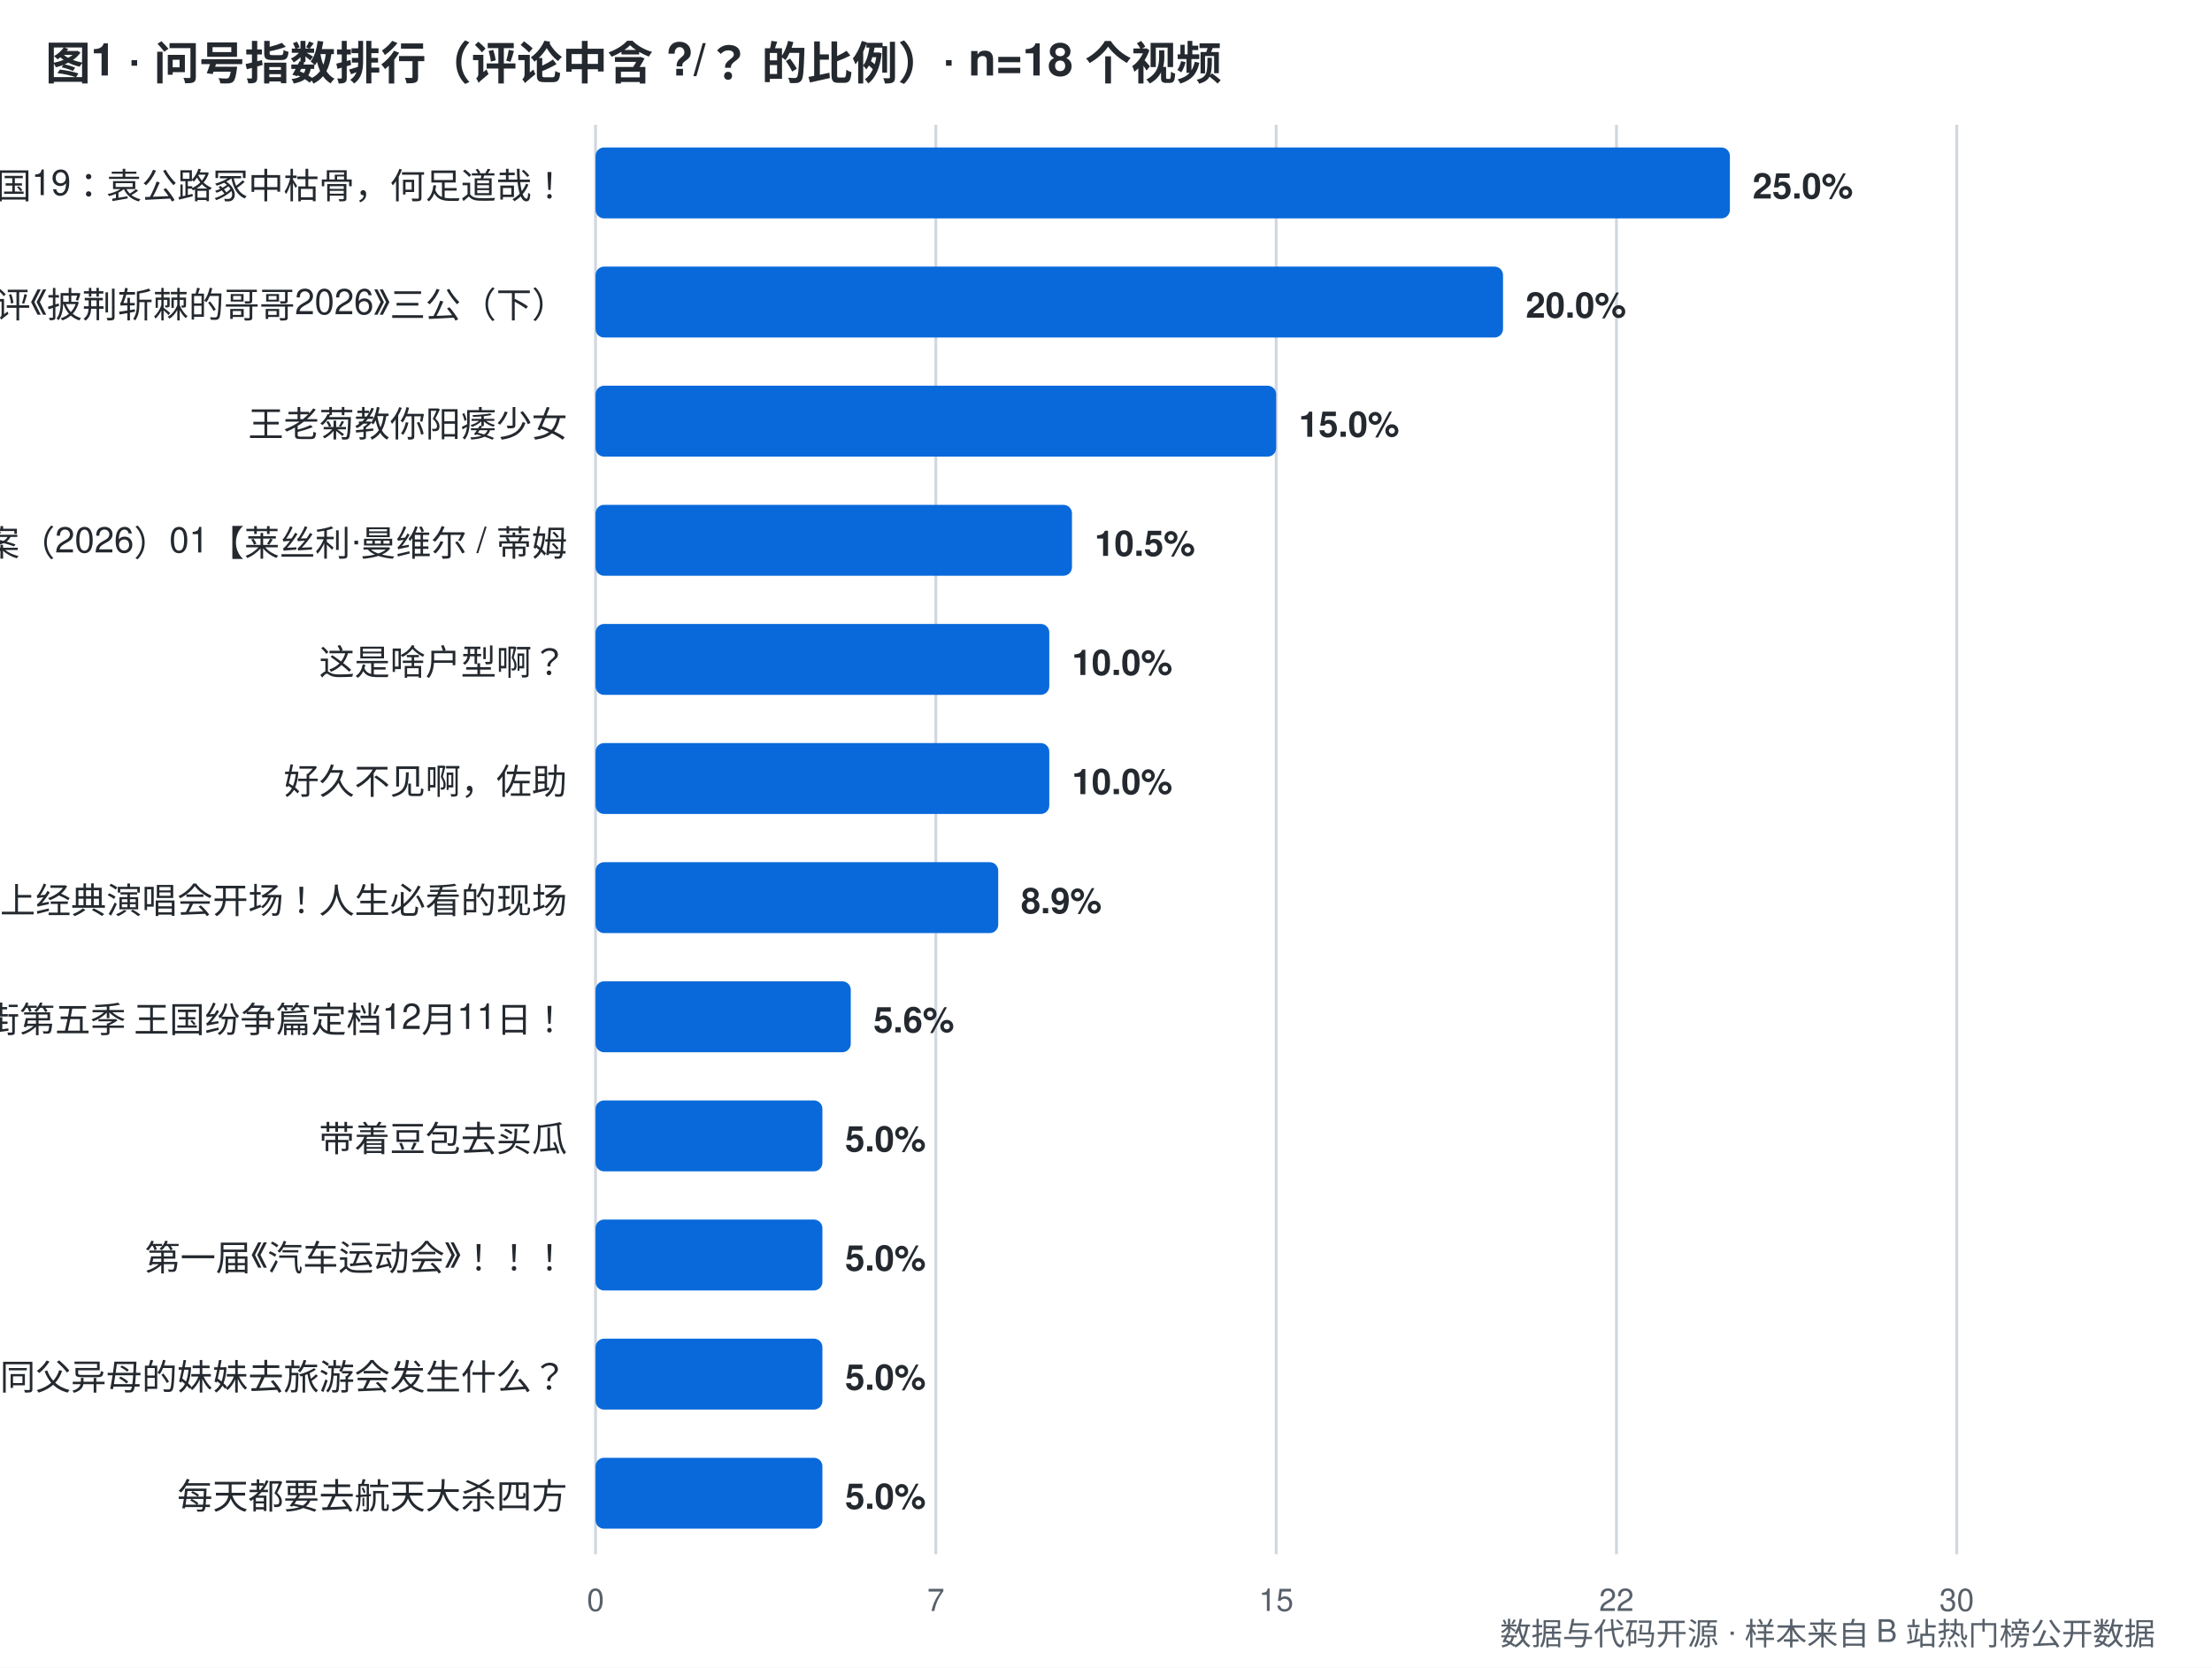
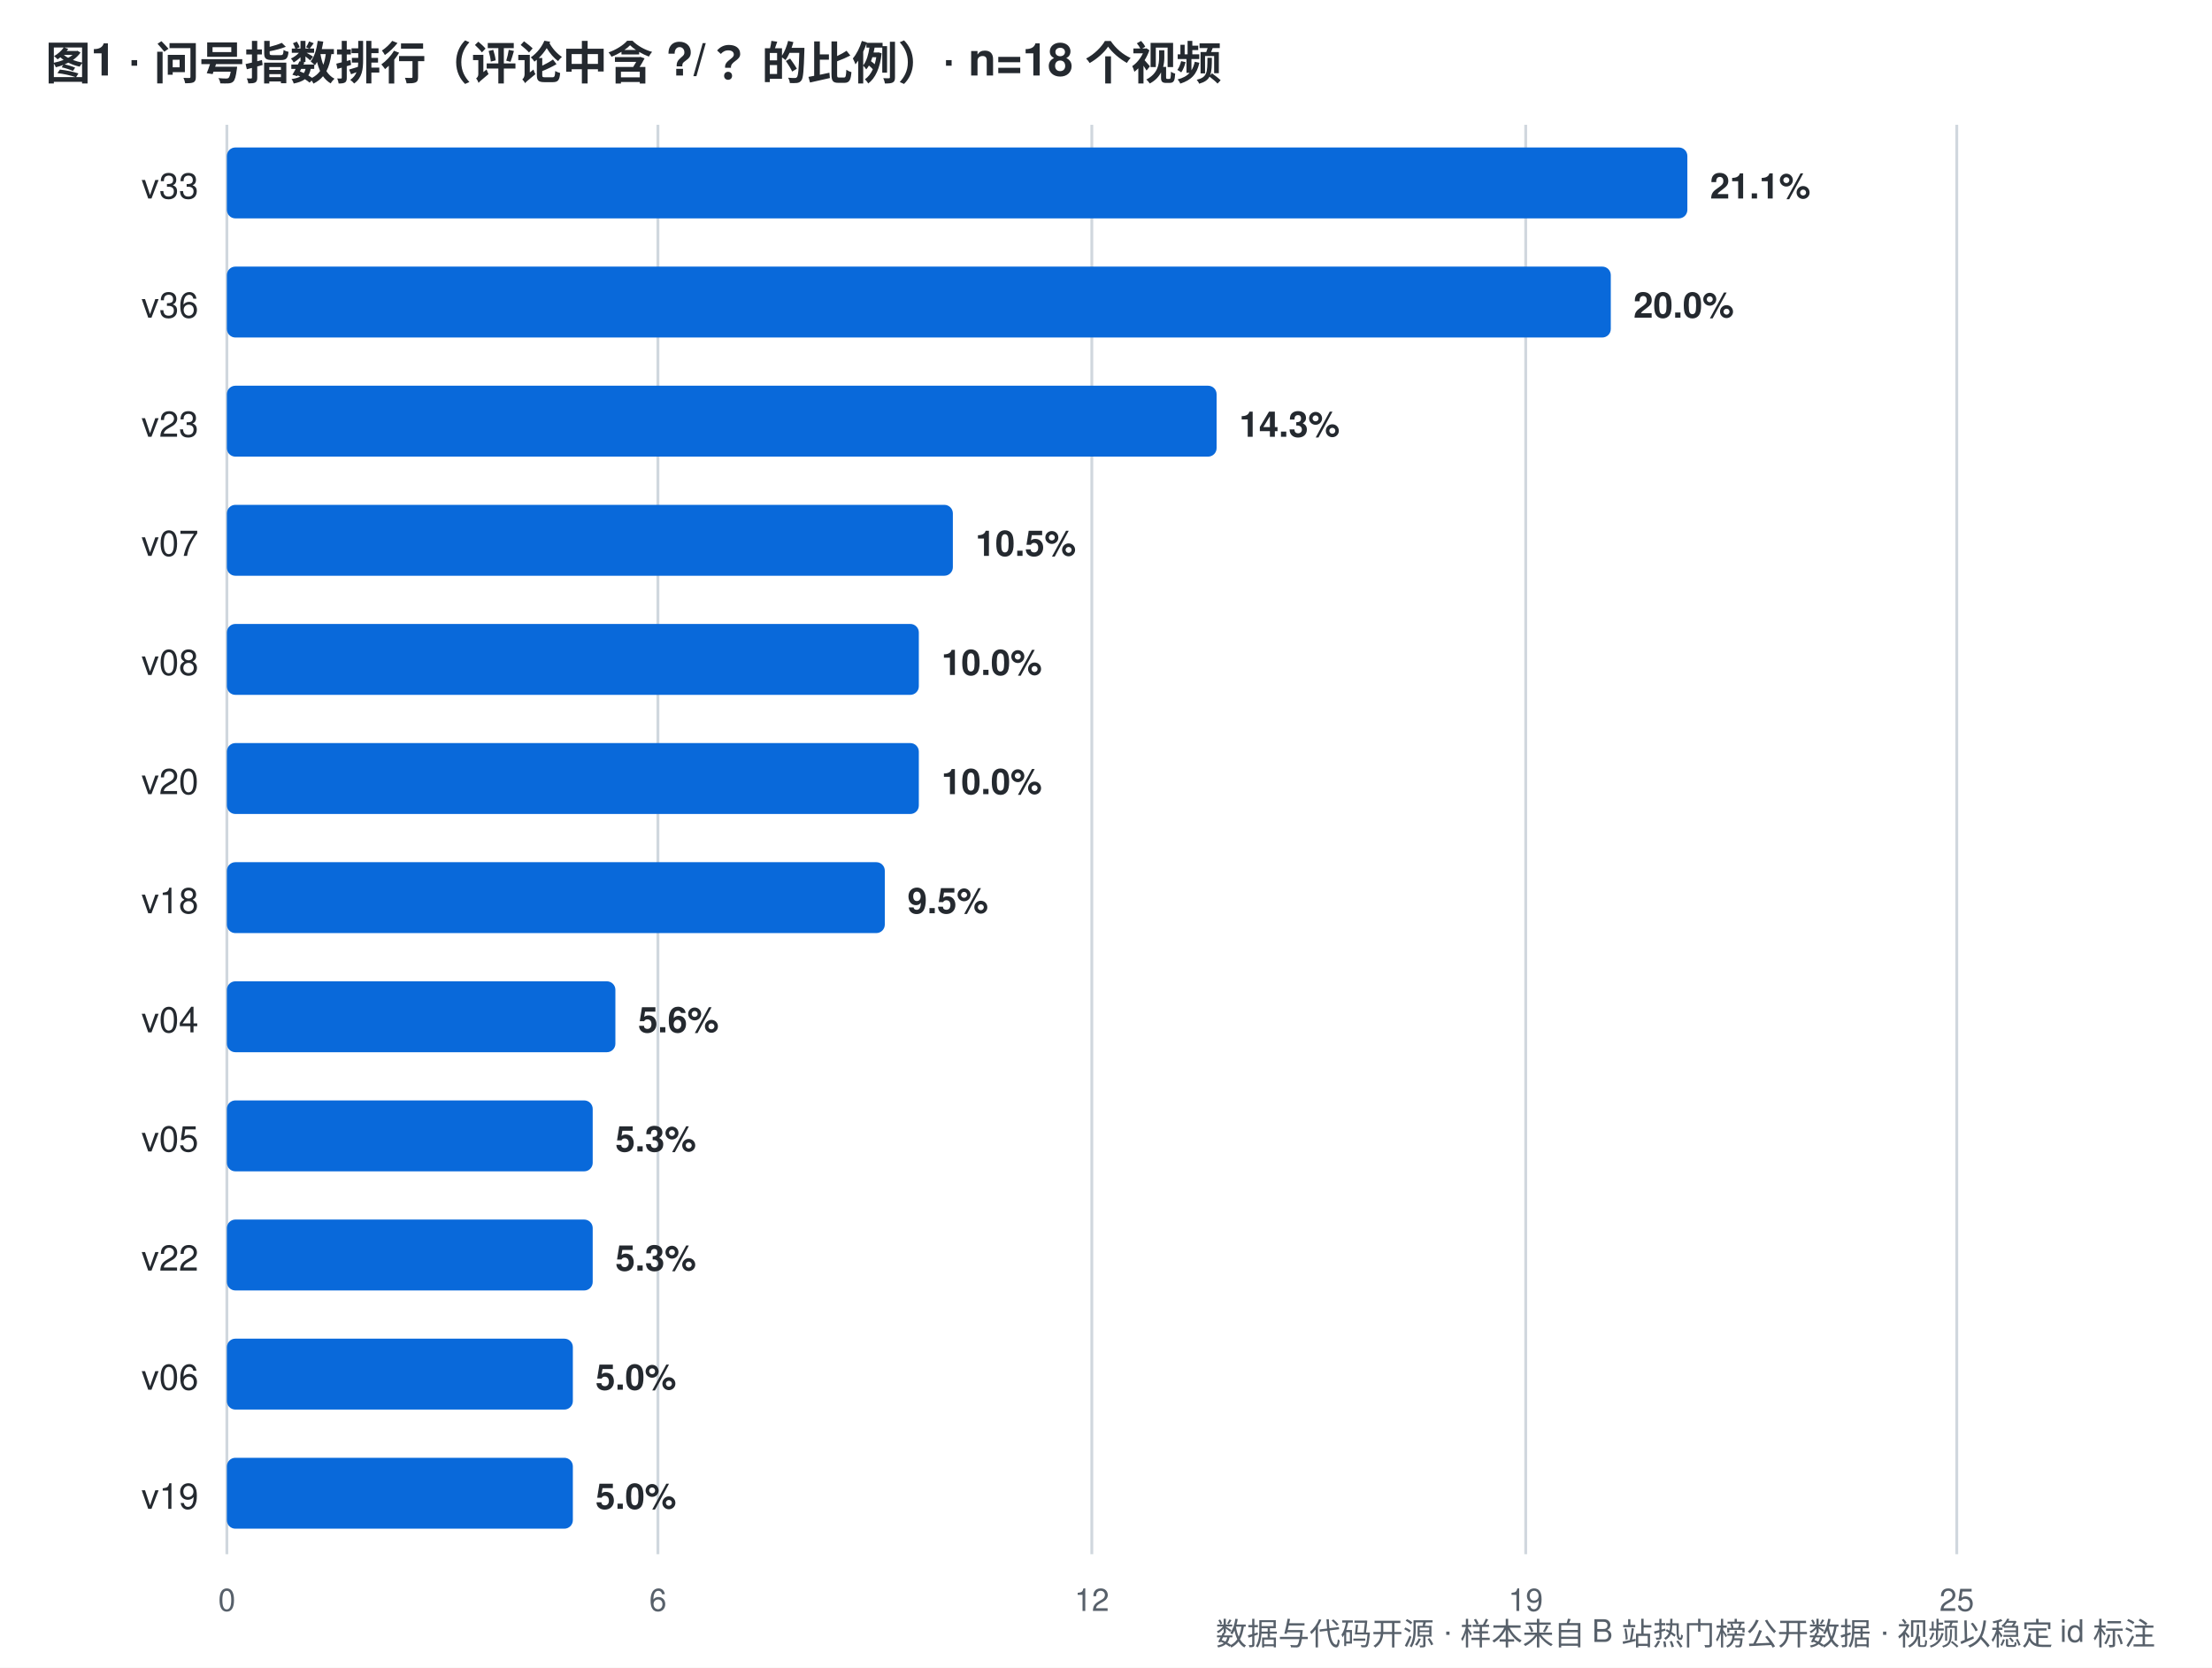
<svg xmlns="http://www.w3.org/2000/svg" width="780" height="588" font-family="-apple-system,Segoe UI,Helvetica,Arial,sans-serif">
  <rect width="780" height="588" fill="#fff" />
  <text x="16" y="28" font-size="16" font-weight="600" fill="#24292f">图1 · 问号指数排行（评论中含 ?/？ 的比例）· n=18 个视频</text>
-   <line x1="210" y1="44" x2="210" y2="548" stroke="#d0d7de" />
-   <text x="210" y="568" font-size="11" fill="#57606a" text-anchor="middle">0</text>
-   <line x1="330" y1="44" x2="330" y2="548" stroke="#d0d7de" />
-   <text x="330" y="568" font-size="11" fill="#57606a" text-anchor="middle">7</text>
-   <line x1="450" y1="44" x2="450" y2="548" stroke="#d0d7de" />
-   <text x="450" y="568" font-size="11" fill="#57606a" text-anchor="middle">15</text>
-   <line x1="570" y1="44" x2="570" y2="548" stroke="#d0d7de" />
-   <text x="570" y="568" font-size="11" fill="#57606a" text-anchor="middle">22</text>
+   <line x1="80" y1="44" x2="80" y2="548" stroke="#d0d7de" />
+   <text x="80" y="568" font-size="11" fill="#57606a" text-anchor="middle">0</text>
+   <line x1="232" y1="44" x2="232" y2="548" stroke="#d0d7de" />
+   <text x="232" y="568" font-size="11" fill="#57606a" text-anchor="middle">6</text>
+   <line x1="385" y1="44" x2="385" y2="548" stroke="#d0d7de" />
+   <text x="385" y="568" font-size="11" fill="#57606a" text-anchor="middle">12</text>
+   <line x1="538" y1="44" x2="538" y2="548" stroke="#d0d7de" />
+   <text x="538" y="568" font-size="11" fill="#57606a" text-anchor="middle">19</text>
  <line x1="690" y1="44" x2="690" y2="548" stroke="#d0d7de" />
-   <text x="690" y="568" font-size="11" fill="#57606a" text-anchor="middle">30</text>
-   <text x="200" y="70" font-size="12.5" fill="#24292f" text-anchor="end">新三国up锐评老三国19：袁公路冢中枯骨，何足道哉！</text>
-   <rect x="210" y="52" width="400" height="25" rx="3" fill="#0969da" />
-   <text x="618" y="70" font-size="12.5" font-weight="600" fill="#24292f">25.0%</text>
-   <text x="200" y="112" font-size="12.5" fill="#24292f" text-anchor="end">歌剧老师锐评《披荆斩棘的哥哥2026》三公（下）</text>
-   <rect x="210" y="94" width="320" height="25" rx="3" fill="#0969da" />
-   <text x="538" y="112" font-size="12.5" font-weight="600" fill="#24292f">20.0%</text>
-   <text x="200" y="154" font-size="12.5" fill="#24292f" text-anchor="end">王老菊教你阳痿少女</text>
-   <rect x="210" y="136" width="240" height="25" rx="3" fill="#0969da" />
-   <text x="458" y="154" font-size="12.5" font-weight="600" fill="#24292f">15.0%</text>
-   <text x="200" y="196" font-size="12.5" fill="#24292f" text-anchor="end">【剧情】大理石厅谋杀案（2026）01【莱丝利·曼维尔 / 蒂姆</text>
-   <rect x="210" y="178" width="168" height="25" rx="3" fill="#0969da" />
-   <text x="386" y="196" font-size="12.5" font-weight="600" fill="#24292f">10.5%</text>
-   <text x="200" y="238" font-size="12.5" fill="#24292f" text-anchor="end">这是啥户型啊？</text>
-   <rect x="210" y="220" width="160" height="25" rx="3" fill="#0969da" />
-   <text x="378" y="238" font-size="12.5" font-weight="600" fill="#24292f">10.0%</text>
-   <text x="200" y="280" font-size="12.5" fill="#24292f" text-anchor="end">好久不见啊，佐助</text>
-   <rect x="210" y="262" width="160" height="25" rx="3" fill="#0969da" />
-   <text x="378" y="280" font-size="12.5" font-weight="600" fill="#24292f">10.0%</text>
-   <text x="200" y="322" font-size="12.5" fill="#24292f" text-anchor="end">迈克尔·许家印《朋友的酒DJ》史上经典演唱会开场！人生必看的现场</text>
-   <rect x="210" y="304" width="142" height="25" rx="3" fill="#0969da" />
-   <text x="360" y="322" font-size="12.5" font-weight="600" fill="#24292f">8.9%</text>
-   <text x="200" y="364" font-size="12.5" fill="#24292f" text-anchor="end">【独家】镇魂街第五季 王国纷争篇定档12月11日！</text>
-   <rect x="210" y="346" width="90" height="25" rx="3" fill="#0969da" />
-   <text x="308" y="364" font-size="12.5" font-weight="600" fill="#24292f">5.6%</text>
-   <text x="200" y="406" font-size="12.5" fill="#24292f" text-anchor="end">带着豆包去买瓜</text>
-   <rect x="210" y="388" width="80" height="25" rx="3" fill="#0969da" />
-   <text x="298" y="406" font-size="12.5" font-weight="600" fill="#24292f">5.0%</text>
-   <text x="200" y="448" font-size="12.5" fill="#24292f" text-anchor="end">第一届《汽车运动会》！！！</text>
-   <rect x="210" y="430" width="80" height="25" rx="3" fill="#0969da" />
-   <text x="298" y="448" font-size="12.5" font-weight="600" fill="#24292f">5.0%</text>
-   <text x="200" y="490" font-size="12.5" fill="#24292f" text-anchor="end">和同父异母的妹妹去旅游会发生什么？</text>
-   <rect x="210" y="472" width="80" height="25" rx="3" fill="#0969da" />
-   <text x="298" y="490" font-size="12.5" font-weight="600" fill="#24292f">5.0%</text>
-   <text x="200" y="532" font-size="12.5" fill="#24292f" text-anchor="end">每天都要去航天大杀四方</text>
-   <rect x="210" y="514" width="80" height="25" rx="3" fill="#0969da" />
-   <text x="298" y="532" font-size="12.5" font-weight="600" fill="#24292f">5.0%</text>
-   <text x="760" y="580" font-size="11" fill="#57606a" text-anchor="end">数据与代码开源 · 样本来自 B 站热门榜公开数据</text>
+   <text x="690" y="568" font-size="11" fill="#57606a" text-anchor="middle">25</text>
+   <text x="70" y="70" font-size="12.5" fill="#24292f" text-anchor="end">v33</text>
+   <rect x="80" y="52" width="515" height="25" rx="3" fill="#0969da" />
+   <text x="603" y="70" font-size="12.5" font-weight="600" fill="#24292f">21.1%</text>
+   <text x="70" y="112" font-size="12.5" fill="#24292f" text-anchor="end">v36</text>
+   <rect x="80" y="94" width="488" height="25" rx="3" fill="#0969da" />
+   <text x="576" y="112" font-size="12.5" font-weight="600" fill="#24292f">20.0%</text>
+   <text x="70" y="154" font-size="12.5" fill="#24292f" text-anchor="end">v23</text>
+   <rect x="80" y="136" width="349" height="25" rx="3" fill="#0969da" />
+   <text x="437" y="154" font-size="12.5" font-weight="600" fill="#24292f">14.3%</text>
+   <text x="70" y="196" font-size="12.5" fill="#24292f" text-anchor="end">v07</text>
+   <rect x="80" y="178" width="256" height="25" rx="3" fill="#0969da" />
+   <text x="344" y="196" font-size="12.5" font-weight="600" fill="#24292f">10.5%</text>
+   <text x="70" y="238" font-size="12.5" fill="#24292f" text-anchor="end">v08</text>
+   <rect x="80" y="220" width="244" height="25" rx="3" fill="#0969da" />
+   <text x="332" y="238" font-size="12.5" font-weight="600" fill="#24292f">10.0%</text>
+   <text x="70" y="280" font-size="12.5" fill="#24292f" text-anchor="end">v20</text>
+   <rect x="80" y="262" width="244" height="25" rx="3" fill="#0969da" />
+   <text x="332" y="280" font-size="12.5" font-weight="600" fill="#24292f">10.0%</text>
+   <text x="70" y="322" font-size="12.5" fill="#24292f" text-anchor="end">v18</text>
+   <rect x="80" y="304" width="232" height="25" rx="3" fill="#0969da" />
+   <text x="320" y="322" font-size="12.5" font-weight="600" fill="#24292f">9.5%</text>
+   <text x="70" y="364" font-size="12.5" fill="#24292f" text-anchor="end">v04</text>
+   <rect x="80" y="346" width="137" height="25" rx="3" fill="#0969da" />
+   <text x="225" y="364" font-size="12.5" font-weight="600" fill="#24292f">5.6%</text>
+   <text x="70" y="406" font-size="12.5" fill="#24292f" text-anchor="end">v05</text>
+   <rect x="80" y="388" width="129" height="25" rx="3" fill="#0969da" />
+   <text x="217" y="406" font-size="12.5" font-weight="600" fill="#24292f">5.3%</text>
+   <text x="70" y="448" font-size="12.5" fill="#24292f" text-anchor="end">v22</text>
+   <rect x="80" y="430" width="129" height="25" rx="3" fill="#0969da" />
+   <text x="217" y="448" font-size="12.5" font-weight="600" fill="#24292f">5.3%</text>
+   <text x="70" y="490" font-size="12.5" fill="#24292f" text-anchor="end">v06</text>
+   <rect x="80" y="472" width="122" height="25" rx="3" fill="#0969da" />
+   <text x="210" y="490" font-size="12.5" font-weight="600" fill="#24292f">5.0%</text>
+   <text x="70" y="532" font-size="12.5" fill="#24292f" text-anchor="end">v19</text>
+   <rect x="80" y="514" width="122" height="25" rx="3" fill="#0969da" />
+   <text x="210" y="532" font-size="12.5" font-weight="600" fill="#24292f">5.0%</text>
+   <text x="760" y="580" font-size="11" fill="#57606a" text-anchor="end">数据与代码开源 · 样本来自 B 站热门榜公开数据 · 视频以稳定 id 标注</text>
</svg>
